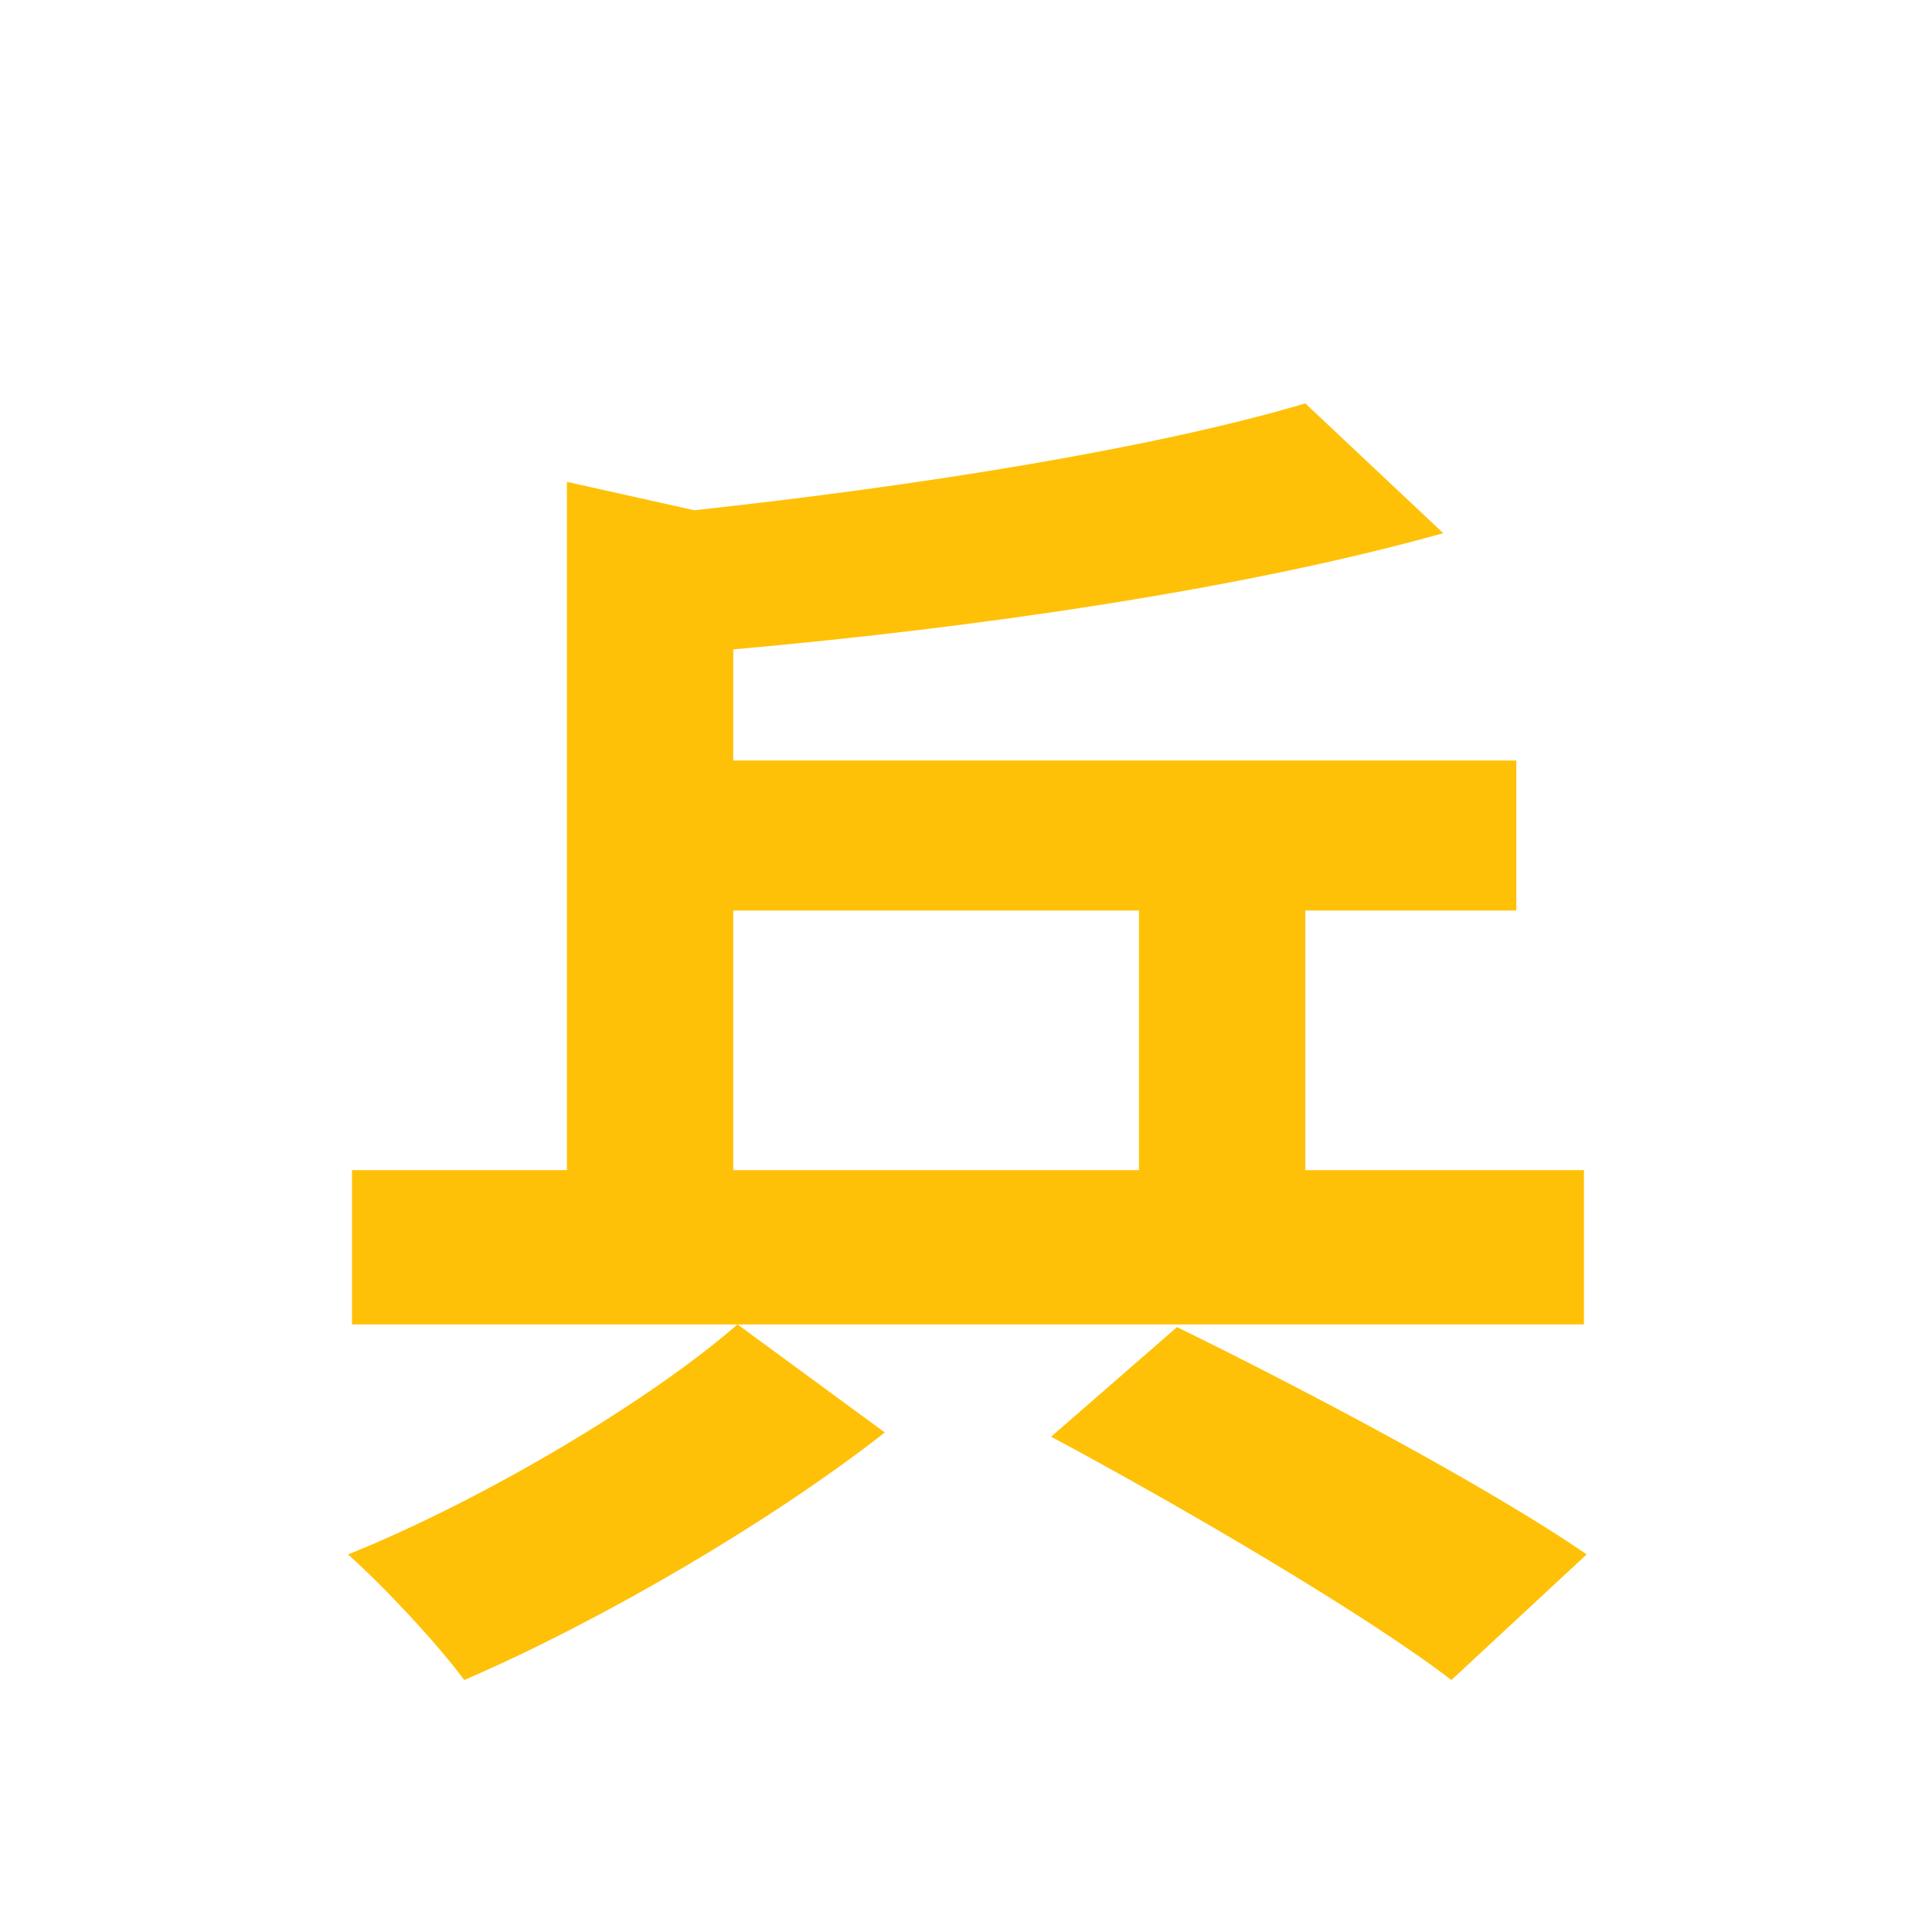
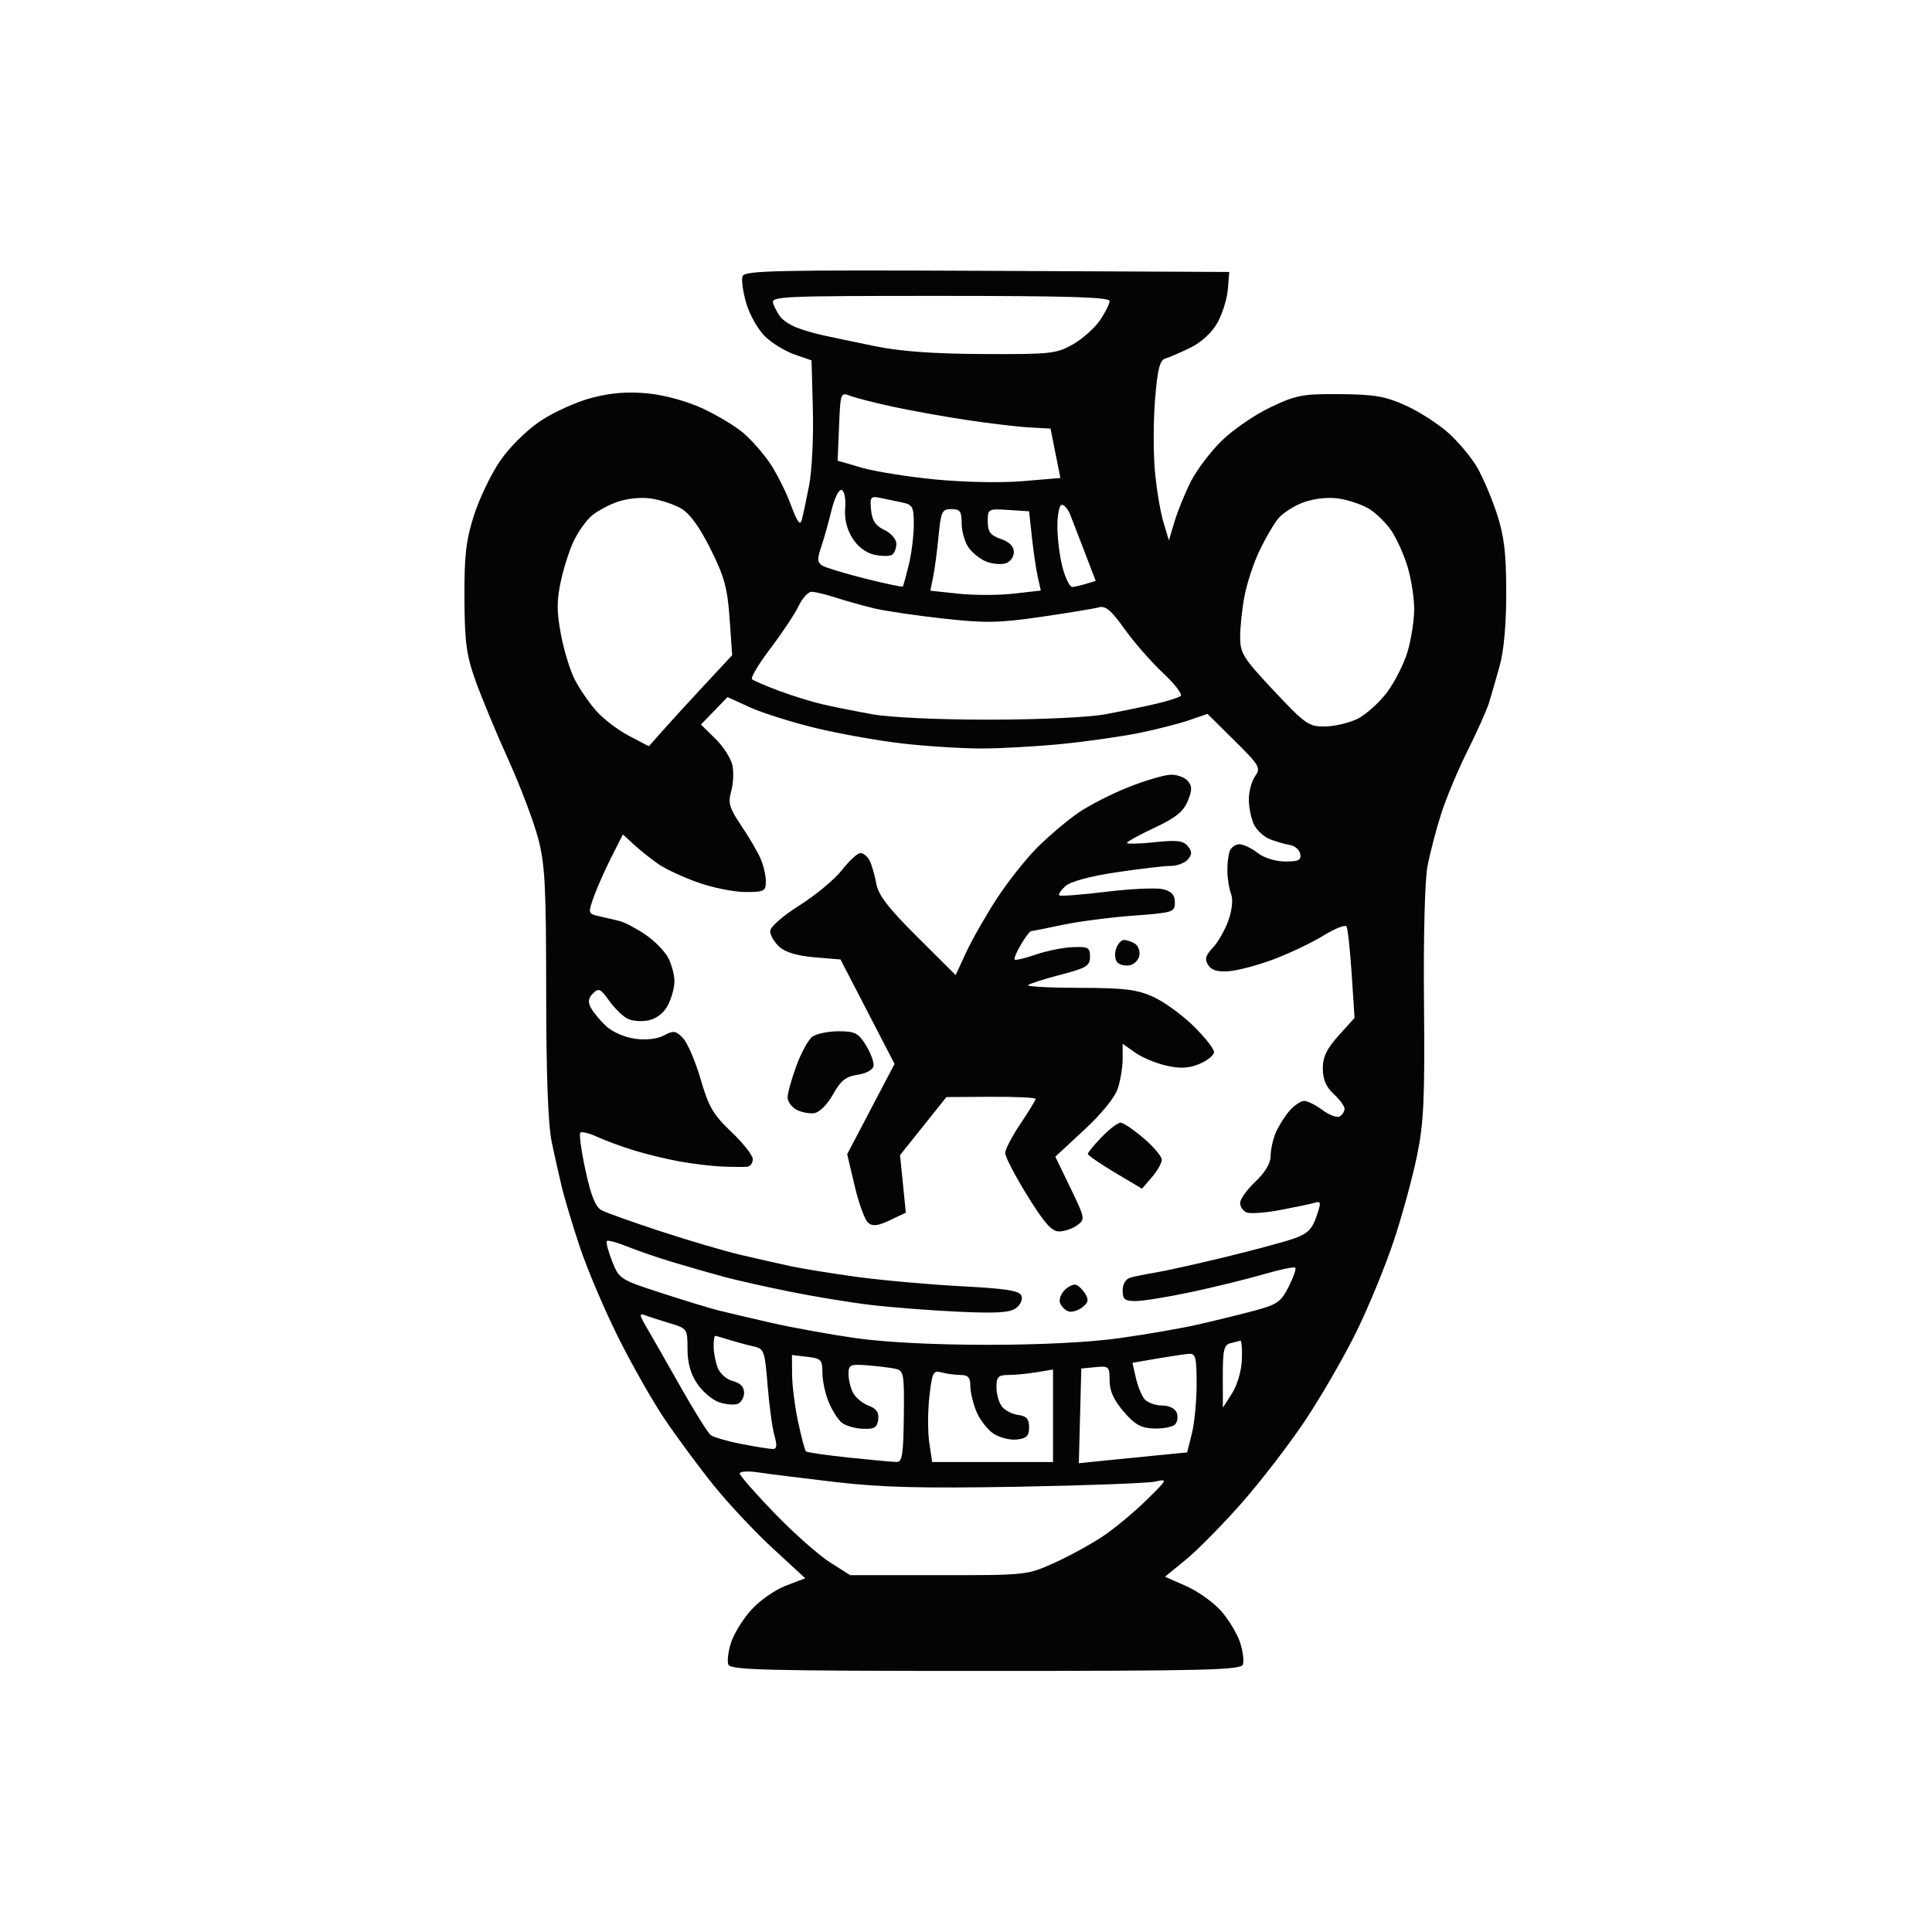
- <svg xmlns="http://www.w3.org/2000/svg" viewBox="0 0 100 100">
-   <text x="50" y="50" font-family="'SimSun', '宋体', serif" font-size="70" font-weight="bold" fill="#ffc107" text-anchor="middle" dominant-baseline="central">兵</text>
+ <svg xmlns="http://www.w3.org/2000/svg" width="444" height="444" viewBox="0 0 444 444" version="1.1">
+   <path d="" stroke="none" fill="#080404" fill-rule="evenodd" />
+   <path d="M 170.654 63.459 C 170.343 64.270, 170.733 67.104, 171.521 69.757 C 172.308 72.410, 174.263 75.836, 175.864 77.369 C 177.465 78.903, 180.513 80.755, 182.637 81.484 L 186.500 82.810 186.809 94.155 C 186.979 100.395, 186.595 108.200, 185.956 111.500 C 185.317 114.800, 184.556 118.377, 184.266 119.449 C 183.876 120.893, 183.217 119.987, 181.723 115.949 C 180.615 112.952, 178.438 108.639, 176.885 106.365 C 175.333 104.091, 172.586 100.982, 170.781 99.455 C 168.977 97.929, 164.800 95.420, 161.500 93.880 C 157.955 92.225, 152.830 90.811, 148.974 90.424 C 144.349 89.960, 140.596 90.244, 136.091 91.398 C 132.592 92.295, 127.237 94.707, 124.181 96.763 C 120.932 98.949, 117.071 102.782, 114.875 106 C 112.811 109.025, 110.121 114.650, 108.897 118.500 C 107.087 124.195, 106.684 127.736, 106.736 137.500 C 106.789 147.674, 107.180 150.565, 109.304 156.500 C 110.682 160.350, 114.048 168.450, 116.784 174.500 C 119.520 180.550, 122.601 188.650, 123.629 192.500 C 125.247 198.553, 125.502 203.357, 125.518 228 C 125.530 247.081, 125.954 258.483, 126.801 262.500 C 127.497 265.800, 128.556 270.525, 129.155 273 C 129.754 275.475, 131.586 281.550, 133.227 286.500 C 134.868 291.450, 138.775 300.678, 141.910 307.006 C 145.045 313.334, 149.921 321.936, 152.745 326.123 C 155.570 330.309, 160.632 337.154, 163.995 341.333 C 167.357 345.513, 173.472 352.032, 177.582 355.820 L 185.057 362.707 180.592 364.412 C 178.136 365.350, 174.578 367.832, 172.684 369.928 C 170.791 372.024, 168.696 375.391, 168.030 377.411 C 167.363 379.430, 167.070 381.739, 167.377 382.541 C 167.859 383.797, 176.103 384, 226.500 384 C 276.897 384, 285.141 383.797, 285.623 382.541 C 285.930 381.739, 285.644 379.450, 284.985 377.455 C 284.327 375.461, 282.373 372.217, 280.644 370.247 C 278.915 368.278, 275.302 365.696, 272.615 364.510 L 267.731 362.355 272.527 358.427 C 275.165 356.267, 280.892 350.462, 285.253 345.528 C 289.615 340.593, 296.207 332.034, 299.902 326.508 C 303.597 320.982, 308.932 311.745, 311.757 305.980 C 314.582 300.216, 318.460 290.762, 320.373 284.971 C 322.287 279.180, 324.673 270.405, 325.676 265.471 C 327.212 257.914, 327.461 252.401, 327.254 230.500 C 327.109 215.199, 327.444 202.237, 328.068 199 C 328.651 195.975, 330.063 190.575, 331.205 187 C 332.348 183.425, 335.081 176.900, 337.280 172.500 C 339.480 168.100, 341.694 163.150, 342.201 161.500 C 342.708 159.850, 343.810 156.025, 344.650 153 C 345.623 149.500, 346.169 143.319, 346.154 136 C 346.135 126.971, 345.669 123.104, 343.984 118 C 342.803 114.425, 340.774 109.662, 339.474 107.416 C 338.174 105.170, 335.230 101.633, 332.930 99.556 C 330.631 97.479, 326.219 94.628, 323.125 93.220 C 318.417 91.078, 315.951 90.648, 308 90.581 C 299.366 90.507, 297.907 90.781, 292 93.587 C 288.425 95.284, 283.394 98.724, 280.820 101.231 C 278.247 103.738, 275.035 107.974, 273.683 110.644 C 272.331 113.315, 270.641 117.454, 269.927 119.843 L 268.628 124.185 267.330 119.843 C 266.617 117.454, 265.742 112.081, 265.386 107.903 C 265.029 103.725, 265.065 96.381, 265.464 91.585 C 266.034 84.742, 266.547 82.760, 267.845 82.380 C 268.755 82.113, 271.345 80.992, 273.599 79.889 C 276.108 78.660, 278.503 76.449, 279.775 74.187 C 280.917 72.154, 281.998 68.693, 282.176 66.495 L 282.500 62.500 226.860 62.242 C 178.577 62.017, 171.146 62.178, 170.654 63.459 M 177.687 69.750 C 178.030 70.713, 178.785 72.109, 179.364 72.854 C 179.944 73.599, 181.561 74.669, 182.959 75.232 C 184.357 75.795, 187.075 76.602, 189 77.025 C 190.925 77.447, 196.325 78.579, 201 79.540 C 206.937 80.760, 214.475 81.310, 226 81.364 C 241.396 81.436, 242.769 81.289, 246.517 79.168 C 248.727 77.917, 251.539 75.427, 252.767 73.635 C 253.995 71.843, 255 69.842, 255 69.188 C 255 68.291, 245.457 68, 216.031 68 C 179.347 68, 177.099 68.103, 177.687 69.750 M 192.824 97.987 L 192.500 105.869 198 107.474 C 201.025 108.357, 208.675 109.580, 215 110.191 C 221.571 110.825, 230.184 110.990, 235.095 110.574 L 243.691 109.846 242.559 104.173 L 241.428 98.500 236.464 98.220 C 233.734 98.066, 227.225 97.290, 222 96.495 C 216.775 95.701, 209.194 94.337, 205.154 93.464 C 201.113 92.591, 196.759 91.479, 195.478 90.992 C 193.176 90.117, 193.145 90.198, 192.824 97.987 M 191.072 117.345 C 190.380 120.180, 189.307 123.987, 188.686 125.805 C 187.778 128.468, 187.832 129.278, 188.965 129.978 C 189.739 130.456, 194.170 131.800, 198.812 132.964 C 203.454 134.129, 207.354 134.951, 207.478 134.791 C 207.603 134.631, 208.221 132.388, 208.852 129.807 C 209.484 127.226, 210 123.072, 210 120.576 C 210 116.433, 209.761 115.987, 207.250 115.456 C 205.738 115.136, 203.458 114.662, 202.184 114.402 C 200.093 113.975, 199.899 114.247, 200.184 117.207 C 200.418 119.634, 201.215 120.827, 203.250 121.798 C 204.815 122.544, 206 123.922, 206 124.996 C 206 126.033, 205.539 127.167, 204.976 127.515 C 204.412 127.863, 202.579 127.847, 200.903 127.479 C 199.004 127.062, 197.111 125.619, 195.884 123.655 C 194.600 121.599, 194.025 119.201, 194.231 116.770 C 194.410 114.676, 194.062 112.854, 193.439 112.615 C 192.799 112.369, 191.798 114.370, 191.072 117.345 M 141.684 115.404 C 139.585 116.177, 136.950 117.640, 135.827 118.655 C 134.705 119.670, 132.988 122.075, 132.012 124 C 131.036 125.925, 129.658 130.103, 128.952 133.284 C 127.926 137.902, 127.912 140.398, 128.884 145.672 C 129.553 149.305, 130.981 154.002, 132.056 156.111 C 133.132 158.219, 135.344 161.461, 136.972 163.315 C 138.599 165.169, 141.998 167.769, 144.525 169.093 L 149.119 171.500 152.214 168 C 153.916 166.075, 158.224 161.365, 161.788 157.533 L 168.266 150.566 167.673 142.154 C 167.176 135.113, 166.461 132.505, 163.290 126.156 C 160.747 121.066, 158.512 118, 156.495 116.836 C 154.842 115.882, 151.692 114.853, 149.495 114.550 C 147.155 114.226, 143.919 114.580, 141.684 115.404 M 299.538 115.454 C 297.359 116.255, 294.740 117.943, 293.717 119.205 C 292.695 120.467, 290.768 123.783, 289.437 126.573 C 288.105 129.363, 286.562 134.037, 286.008 136.960 C 285.453 139.882, 285.002 144.124, 285.005 146.386 C 285.010 150.137, 285.693 151.227, 292.756 158.750 C 299.996 166.462, 300.761 166.997, 304.500 166.952 C 306.700 166.926, 310.055 166.138, 311.956 165.202 C 313.857 164.266, 316.883 161.568, 318.680 159.206 C 320.478 156.844, 322.635 152.600, 323.474 149.774 C 324.313 146.949, 325 142.550, 325 140 C 325 137.450, 324.329 133.104, 323.509 130.343 C 322.689 127.582, 321 123.812, 319.756 121.966 C 318.511 120.119, 316.142 117.819, 314.492 116.855 C 312.841 115.891, 309.692 114.853, 307.495 114.550 C 305.116 114.221, 301.897 114.586, 299.538 115.454 M 243 120.986 C 243 123.728, 243.543 128.003, 244.207 130.486 C 244.871 132.969, 245.884 134.955, 246.457 134.900 C 247.031 134.845, 248.469 134.508, 249.654 134.150 L 251.808 133.500 249.322 127 C 247.955 123.425, 246.432 119.487, 245.939 118.250 C 245.446 117.013, 244.583 116, 244.021 116 C 243.460 116, 243 118.244, 243 120.986 M 215.688 123.250 C 215.357 126.688, 214.797 130.905, 214.444 132.623 L 213.801 135.746 220.264 136.438 C 223.819 136.819, 229.533 136.813, 232.961 136.425 L 239.194 135.720 238.496 132.610 C 238.112 130.899, 237.506 126.800, 237.149 123.500 L 236.500 117.500 231.750 117.195 C 227.086 116.896, 227 116.944, 227 119.847 C 227 122.234, 227.579 123.006, 230 123.850 C 231.974 124.538, 233 125.575, 233 126.881 C 233 127.972, 232.159 129.132, 231.132 129.458 C 230.105 129.784, 228.125 129.618, 226.733 129.089 C 225.341 128.559, 223.481 127.098, 222.601 125.841 C 221.720 124.584, 221 122.080, 221 120.277 C 221 117.502, 220.639 117, 218.645 117 C 216.486 117, 216.239 117.523, 215.688 123.250 M 183.542 139.250 C 182.689 141.037, 179.776 145.425, 177.069 149 C 174.363 152.575, 172.453 155.767, 172.824 156.094 C 173.196 156.421, 175.975 157.615, 179 158.747 C 182.025 159.880, 186.525 161.276, 189 161.851 C 191.475 162.425, 196.650 163.460, 200.500 164.151 C 204.611 164.888, 215.755 165.399, 227.500 165.388 C 238.900 165.378, 250.295 164.848, 254 164.154 C 257.575 163.485, 262.750 162.419, 265.500 161.786 C 268.250 161.153, 270.875 160.320, 271.333 159.935 C 271.791 159.550, 269.960 157.172, 267.265 154.651 C 264.570 152.130, 260.595 147.583, 258.432 144.547 C 255.353 140.224, 254.066 139.146, 252.500 139.577 C 251.400 139.880, 245.433 140.864, 239.239 141.764 C 229.522 143.175, 226.439 143.227, 216.739 142.150 C 210.558 141.463, 203.475 140.421, 201 139.835 C 198.525 139.249, 194.572 138.147, 192.215 137.385 C 189.858 136.623, 187.292 136, 186.512 136 C 185.732 136, 184.396 137.463, 183.542 139.250 M 164.138 163.357 L 161.079 166.514 164.419 169.780 C 166.256 171.576, 168.019 174.344, 168.336 175.931 C 168.654 177.518, 168.515 180.204, 168.029 181.900 C 167.274 184.531, 167.616 185.685, 170.351 189.742 C 172.115 192.359, 174.108 195.759, 174.779 197.297 C 175.451 198.835, 176 201.198, 176 202.547 C 176 204.802, 175.622 205, 171.317 205 C 168.741 205, 163.903 204.039, 160.567 202.865 C 157.230 201.691, 153.150 199.818, 151.500 198.704 C 149.850 197.590, 147.296 195.574, 145.825 194.224 L 143.150 191.770 140.468 197.064 C 138.992 199.975, 137.180 204.074, 136.439 206.171 C 135.111 209.937, 135.128 209.993, 137.797 210.586 C 139.284 210.916, 141.400 211.414, 142.500 211.693 C 143.600 211.972, 146.219 213.363, 148.320 214.784 C 150.420 216.206, 152.783 218.613, 153.570 220.135 C 154.356 221.656, 155 224.070, 155 225.500 C 155 226.930, 154.333 229.390, 153.517 230.966 C 152.587 232.766, 150.933 234.075, 149.076 234.483 C 147.449 234.841, 145.222 234.654, 144.128 234.069 C 143.034 233.483, 141.150 231.615, 139.941 229.917 C 138.007 227.201, 137.565 227.006, 136.273 228.298 C 135.197 229.375, 135.073 230.265, 135.811 231.633 C 136.364 232.660, 137.938 234.549, 139.310 235.832 C 140.724 237.154, 143.602 238.405, 145.957 238.721 C 148.522 239.065, 151.060 238.771, 152.590 237.952 C 154.770 236.785, 155.296 236.859, 156.949 238.562 C 157.983 239.628, 159.811 243.875, 161.010 248 C 162.869 254.393, 163.915 256.185, 168.096 260.143 C 170.793 262.697, 173 265.510, 173 266.393 C 173 267.277, 172.438 268.060, 171.750 268.134 C 171.063 268.208, 168.475 268.187, 166 268.087 C 163.525 267.987, 159.025 267.448, 156 266.888 C 152.975 266.329, 148.250 265.171, 145.500 264.316 C 142.750 263.460, 139.021 262.080, 137.214 261.249 C 135.407 260.418, 133.675 259.991, 133.366 260.301 C 133.056 260.611, 133.592 264.516, 134.556 268.980 C 135.806 274.761, 136.861 277.391, 138.226 278.121 C 139.280 278.685, 145.398 280.868, 151.821 282.973 C 158.245 285.077, 166.425 287.487, 170 288.330 C 173.575 289.172, 178.750 290.348, 181.500 290.944 C 184.250 291.540, 191.225 292.671, 197 293.456 C 202.775 294.241, 213.502 295.200, 220.837 295.588 C 231.304 296.140, 234.298 296.614, 234.750 297.790 C 235.071 298.627, 234.510 299.885, 233.480 300.639 C 232.072 301.668, 228.890 301.859, 220.067 301.444 C 213.705 301.144, 204.675 300.440, 200 299.880 C 195.325 299.319, 187 297.950, 181.500 296.838 C 176 295.726, 169.250 294.210, 166.500 293.469 C 163.750 292.728, 158.575 291.247, 155 290.179 C 151.425 289.110, 146.569 287.451, 144.209 286.493 C 141.848 285.534, 139.716 284.951, 139.469 285.197 C 139.223 285.444, 139.760 287.526, 140.663 289.824 C 142.272 293.921, 142.495 294.066, 151.902 297.122 C 157.181 298.837, 163.075 300.637, 165 301.122 C 166.925 301.607, 172.434 302.904, 177.241 304.003 C 182.049 305.102, 190.824 306.689, 196.741 307.531 C 203.454 308.485, 214.834 309.060, 227 309.058 C 239.265 309.055, 250.571 308.477, 257.471 307.498 C 263.505 306.642, 271.380 305.279, 274.971 304.470 C 278.562 303.661, 284.341 302.250, 287.814 301.334 C 293.506 299.832, 294.326 299.281, 296.134 295.737 C 297.237 293.575, 297.926 291.593, 297.666 291.332 C 297.405 291.072, 294.111 291.758, 290.346 292.858 C 286.581 293.958, 279.120 295.790, 273.767 296.929 C 268.415 298.068, 262.677 299, 261.017 299 C 258.488 299, 258 298.607, 258 296.567 C 258 295.113, 258.704 293.928, 259.750 293.621 C 260.712 293.338, 263.300 292.816, 265.500 292.461 C 267.700 292.107, 274.900 290.506, 281.500 288.905 C 288.100 287.304, 295.247 285.380, 297.383 284.630 C 300.457 283.551, 301.529 282.502, 302.527 279.599 C 303.654 276.320, 303.614 275.983, 302.144 276.409 C 301.240 276.671, 297.705 277.417, 294.290 278.065 C 290.874 278.714, 287.387 278.979, 286.540 278.654 C 285.693 278.329, 285 277.343, 285 276.464 C 285 275.585, 286.575 273.380, 288.500 271.565 C 290.746 269.447, 292 267.338, 292 265.679 C 292 264.257, 292.536 261.835, 293.191 260.297 C 293.846 258.759, 295.274 256.488, 296.365 255.250 C 297.456 254.013, 298.963 253, 299.715 253 C 300.466 253, 302.370 253.953, 303.945 255.118 C 305.521 256.283, 307.303 256.931, 307.905 256.559 C 308.507 256.187, 309 255.398, 309 254.806 C 309 254.214, 307.875 252.687, 306.500 251.412 C 304.739 249.781, 304 248.047, 304 245.551 C 304 242.877, 304.896 241.014, 307.648 237.968 L 311.296 233.930 310.635 223.849 C 310.272 218.305, 309.738 213.385, 309.449 212.917 C 309.159 212.449, 306.767 213.392, 304.133 215.013 C 301.498 216.634, 296.403 219.067, 292.809 220.420 C 289.216 221.772, 284.587 223.019, 282.524 223.190 C 279.841 223.412, 278.458 223.014, 277.670 221.795 C 276.797 220.446, 277.022 219.605, 278.750 217.766 C 279.950 216.489, 281.559 213.656, 282.325 211.472 C 283.151 209.118, 283.397 206.685, 282.929 205.500 C 282.496 204.400, 282.109 202.074, 282.070 200.332 C 282.032 198.589, 282.273 196.452, 282.607 195.582 C 282.941 194.712, 283.953 194.010, 284.857 194.022 C 285.761 194.034, 287.625 194.924, 289 196 C 290.469 197.149, 293.077 197.965, 295.323 197.978 C 298.423 197.996, 299.083 197.671, 298.812 196.261 C 298.628 195.305, 297.582 194.380, 296.489 194.205 C 295.395 194.031, 293.321 193.433, 291.880 192.876 C 290.439 192.320, 288.751 190.749, 288.130 189.385 C 287.508 188.022, 287 185.452, 287 183.675 C 287 181.899, 287.649 179.519, 288.442 178.386 C 289.789 176.464, 289.474 175.921, 283.692 170.193 L 277.500 164.059 273.277 165.515 C 270.955 166.316, 265.780 167.636, 261.777 168.448 C 257.775 169.261, 249.840 170.392, 244.144 170.963 C 238.448 171.533, 230.123 172.004, 225.644 172.010 C 221.165 172.015, 213 171.507, 207.500 170.880 C 202 170.254, 193 168.653, 187.500 167.323 C 182 165.993, 175.182 163.847, 172.349 162.553 L 167.197 160.201 164.138 163.357 M 259.441 180.855 C 255.559 182.387, 250.316 185.063, 247.790 186.800 C 245.265 188.538, 241.048 192.106, 238.421 194.730 C 235.793 197.353, 231.586 202.662, 229.072 206.528 C 226.557 210.393, 223.402 215.923, 222.060 218.818 L 219.620 224.080 210.813 215.314 C 204.079 208.611, 201.856 205.718, 201.371 203.024 C 201.022 201.086, 200.330 198.713, 199.833 197.750 C 199.336 196.787, 198.383 196.021, 197.715 196.046 C 197.047 196.072, 195.150 197.824, 193.500 199.940 C 191.850 202.057, 187.463 205.708, 183.750 208.055 C 179.777 210.566, 177 213.015, 177 214.006 C 177 214.932, 177.947 216.547, 179.104 217.595 C 180.485 218.846, 183.258 219.672, 187.183 220 L 193.159 220.500 199.370 232.500 L 205.580 244.500 200.137 254.876 L 194.694 265.252 196.417 272.562 C 197.365 276.582, 198.758 280.384, 199.512 281.010 C 200.555 281.876, 201.758 281.734, 204.528 280.420 L 208.172 278.691 207.508 272.076 L 206.843 265.461 212.172 258.790 L 217.500 252.119 227.750 252.060 C 233.387 252.027, 238 252.243, 238 252.539 C 238 252.836, 236.425 255.418, 234.500 258.276 C 232.575 261.135, 231 264.156, 231 264.991 C 231 265.825, 233.290 270.219, 236.088 274.754 C 239.991 281.080, 241.693 283, 243.397 283 C 244.618 283, 246.485 282.366, 247.546 281.590 C 249.421 280.219, 249.379 279.985, 246.001 273.002 L 242.528 265.823 249.173 259.662 C 253.203 255.925, 256.247 252.162, 256.909 250.101 C 257.509 248.231, 258 245.163, 258 243.283 L 258 239.864 260.850 241.893 C 262.417 243.009, 265.651 244.361, 268.036 244.897 C 271.294 245.629, 273.197 245.527, 275.686 244.487 C 277.509 243.725, 279 242.500, 279 241.763 C 279 241.027, 276.863 238.328, 274.250 235.764 C 271.637 233.201, 267.475 230.190, 265 229.074 C 261.267 227.390, 258.385 227.040, 248.083 227.022 C 241.254 227.010, 235.938 226.729, 236.269 226.397 C 236.601 226.066, 239.939 224.997, 243.686 224.022 C 249.694 222.459, 250.500 221.968, 250.500 219.874 C 250.500 217.743, 250.090 217.517, 246.500 217.667 C 244.300 217.758, 240.493 218.526, 238.039 219.372 C 235.586 220.219, 233.404 220.738, 233.192 220.525 C 232.979 220.312, 233.621 218.757, 234.618 217.069 C 235.615 215.381, 236.672 213.992, 236.966 213.983 C 237.260 213.973, 240.511 213.327, 244.190 212.547 C 247.870 211.767, 255.182 210.814, 260.440 210.428 C 269.601 209.755, 270 209.628, 270 207.382 C 270 205.666, 269.272 204.855, 267.286 204.357 C 265.793 203.982, 259.914 204.245, 254.222 204.940 C 248.529 205.636, 243.673 206.006, 243.430 205.763 C 243.187 205.520, 243.828 204.561, 244.854 203.632 C 246.006 202.589, 250.470 201.380, 256.523 200.472 C 261.915 199.662, 267.547 199, 269.040 199 C 270.534 199, 272.315 198.325, 273 197.500 C 273.995 196.301, 273.985 195.687, 272.949 194.439 C 271.905 193.181, 270.427 193.009, 265.327 193.555 C 261.847 193.928, 259 193.998, 259 193.711 C 259 193.424, 261.845 191.857, 265.323 190.230 C 270.136 187.977, 271.955 186.523, 272.944 184.135 C 273.982 181.629, 273.993 180.697, 272.999 179.499 C 272.315 178.675, 270.573 178.015, 269.128 178.034 C 267.682 178.053, 263.324 179.323, 259.441 180.855 M 256.468 218.101 C 256.101 219.256, 256.248 220.648, 256.794 221.194 C 257.341 221.741, 258.618 222.028, 259.632 221.832 C 260.647 221.637, 261.639 220.636, 261.837 219.608 C 262.035 218.581, 261.590 217.355, 260.848 216.885 C 260.107 216.415, 258.968 216.024, 258.317 216.015 C 257.667 216.007, 256.835 216.945, 256.468 218.101 M 186.690 238.250 C 185.759 238.938, 184.098 241.969, 182.999 244.986 C 181.899 248.003, 181 251.250, 181 252.201 C 181 253.152, 181.923 254.424, 183.052 255.028 C 184.180 255.631, 186.028 255.985, 187.159 255.813 C 188.335 255.634, 190.169 253.788, 191.443 251.500 C 193.209 248.328, 194.374 247.397, 197.074 247 C 199.020 246.714, 200.594 245.858, 200.749 245 C 200.899 244.175, 200.123 242.037, 199.025 240.250 C 197.270 237.392, 196.508 237, 192.706 237 C 190.328 237, 187.621 237.563, 186.690 238.250 M 253.196 261.298 C 251.438 263.111, 250 264.859, 250 265.181 C 250 265.503, 252.801 267.435, 256.224 269.474 L 262.447 273.181 264.724 270.535 C 265.976 269.079, 267 267.274, 267 266.522 C 267 265.771, 265.119 263.546, 262.820 261.578 C 260.521 259.610, 258.134 258, 257.516 258 C 256.898 258, 254.954 259.484, 253.196 261.298 M 244.659 296.484 C 243.793 297.350, 243.326 298.685, 243.620 299.452 C 243.914 300.218, 244.751 301.074, 245.480 301.354 C 246.209 301.634, 247.637 301.245, 248.653 300.490 C 250.095 299.418, 250.265 298.734, 249.429 297.368 C 248.839 296.406, 247.879 295.460, 247.295 295.265 C 246.710 295.070, 245.524 295.619, 244.659 296.484 M 148.601 305.063 C 149.712 306.953, 153.212 313.083, 156.378 318.684 C 159.545 324.285, 162.668 329.281, 163.318 329.785 C 163.968 330.290, 167.163 331.219, 170.417 331.851 C 173.671 332.483, 176.902 333, 177.597 333 C 178.533 333, 178.631 332.201, 177.975 329.914 C 177.489 328.217, 176.783 323.035, 176.406 318.398 C 175.754 310.353, 175.603 309.943, 173.111 309.402 C 171.675 309.090, 169.195 308.422, 167.601 307.917 C 166.006 307.413, 164.544 307, 164.351 307 C 164.158 307, 164 308.096, 164 309.435 C 164 310.774, 164.417 312.967, 164.927 314.308 C 165.446 315.673, 166.987 317.031, 168.427 317.392 C 170.125 317.818, 171 318.723, 171 320.050 C 171 321.157, 170.340 322.316, 169.533 322.626 C 168.726 322.935, 166.814 322.774, 165.283 322.267 C 163.752 321.760, 161.488 319.851, 160.250 318.025 C 158.708 315.749, 158 313.227, 158 310.010 C 158 305.381, 157.944 305.300, 153.896 304.087 C 151.639 303.411, 149.069 302.580, 148.187 302.241 C 146.857 301.731, 146.928 302.215, 148.601 305.063 M 282.750 308.689 C 281.286 309.072, 281.003 310.321, 281.017 316.323 L 281.034 323.500 283.129 320.228 C 284.332 318.350, 285.300 315.048, 285.402 312.478 C 285.500 310.015, 285.337 308.052, 285.040 308.116 C 284.743 308.180, 283.712 308.438, 282.750 308.689 M 182.035 315.951 C 182.054 318.453, 182.679 323.337, 183.422 326.804 C 184.166 330.271, 184.971 333.304, 185.211 333.544 C 185.450 333.784, 189.888 334.427, 195.073 334.973 C 200.258 335.519, 205.197 335.973, 206.049 335.983 C 207.343 335.997, 207.616 334.273, 207.710 325.497 C 207.816 315.496, 207.718 314.972, 205.661 314.541 C 204.472 314.292, 201.588 313.944, 199.250 313.767 C 195.369 313.475, 195 313.650, 195 315.789 C 195 317.078, 195.477 319.023, 196.061 320.114 C 196.644 321.204, 198.250 322.525, 199.630 323.049 C 201.458 323.744, 202.052 324.613, 201.819 326.252 C 201.557 328.099, 200.915 328.473, 198.222 328.350 C 196.420 328.267, 194.256 327.628, 193.415 326.929 C 192.573 326.231, 191.235 324.106, 190.442 322.207 C 189.649 320.309, 189 317.285, 189 315.487 C 189 312.496, 188.703 312.184, 185.500 311.810 L 182 311.402 182.035 315.951 M 265.877 312.223 L 260.253 313.189 261.028 316.623 C 261.454 318.512, 262.352 320.719, 263.024 321.528 C 263.695 322.338, 265.492 323, 267.015 323 C 268.679 323, 270.042 323.666, 270.426 324.667 C 270.778 325.584, 270.602 326.798, 270.035 327.365 C 269.467 327.933, 267.315 328.349, 265.252 328.290 C 262.225 328.205, 260.872 327.458, 258.250 324.426 C 255.959 321.776, 255 319.665, 255 317.270 C 255 314.040, 254.840 313.889, 251.750 314.187 L 248.500 314.500 248.215 325.383 L 247.930 336.266 253.715 335.676 C 256.897 335.351, 262.496 334.793, 266.158 334.436 L 272.816 333.787 273.908 329.451 C 274.509 327.066, 275 321.939, 275 318.057 C 275 311.954, 274.763 311.017, 273.250 311.128 C 272.288 311.199, 268.970 311.692, 265.877 312.223 M 213.584 320.964 C 213.203 324.332, 213.191 329.093, 213.559 331.544 L 214.227 336 228.114 336 L 242 336 242 325.369 L 242 314.738 238.250 315.358 C 236.188 315.699, 233.262 315.983, 231.750 315.989 C 229.405 315.998, 229 316.414, 229 318.809 C 229 320.354, 229.563 322.347, 230.250 323.238 C 230.938 324.129, 232.625 325.003, 234 325.179 C 235.914 325.425, 236.500 326.086, 236.500 328 C 236.500 329.998, 235.935 330.565, 233.685 330.823 C 232.137 331, 229.737 330.403, 228.352 329.495 C 226.966 328.587, 225.196 326.319, 224.416 324.454 C 223.637 322.590, 223 319.925, 223 318.532 C 223 316.577, 222.487 315.997, 220.750 315.986 C 219.512 315.979, 217.550 315.718, 216.388 315.406 C 214.456 314.887, 214.218 315.360, 213.584 320.964 M 170.001 338.618 C 170.002 339.103, 173.618 343.233, 178.037 347.795 C 182.456 352.357, 188.168 357.419, 190.731 359.045 L 195.392 362 215.718 362 C 236.024 362, 236.050 361.997, 242.459 359.091 C 245.988 357.491, 251.041 354.707, 253.687 352.904 C 256.334 351.101, 260.750 347.418, 263.500 344.719 C 268.336 339.973, 268.401 339.834, 265.500 340.487 C 263.850 340.858, 249.675 341.390, 234 341.669 C 211.783 342.063, 202.524 341.827, 192 340.596 C 184.575 339.727, 176.588 338.728, 174.250 338.376 C 171.912 338.025, 170.001 338.133, 170.001 338.618" stroke="none" fill="#040404" fill-rule="evenodd" />
</svg>
